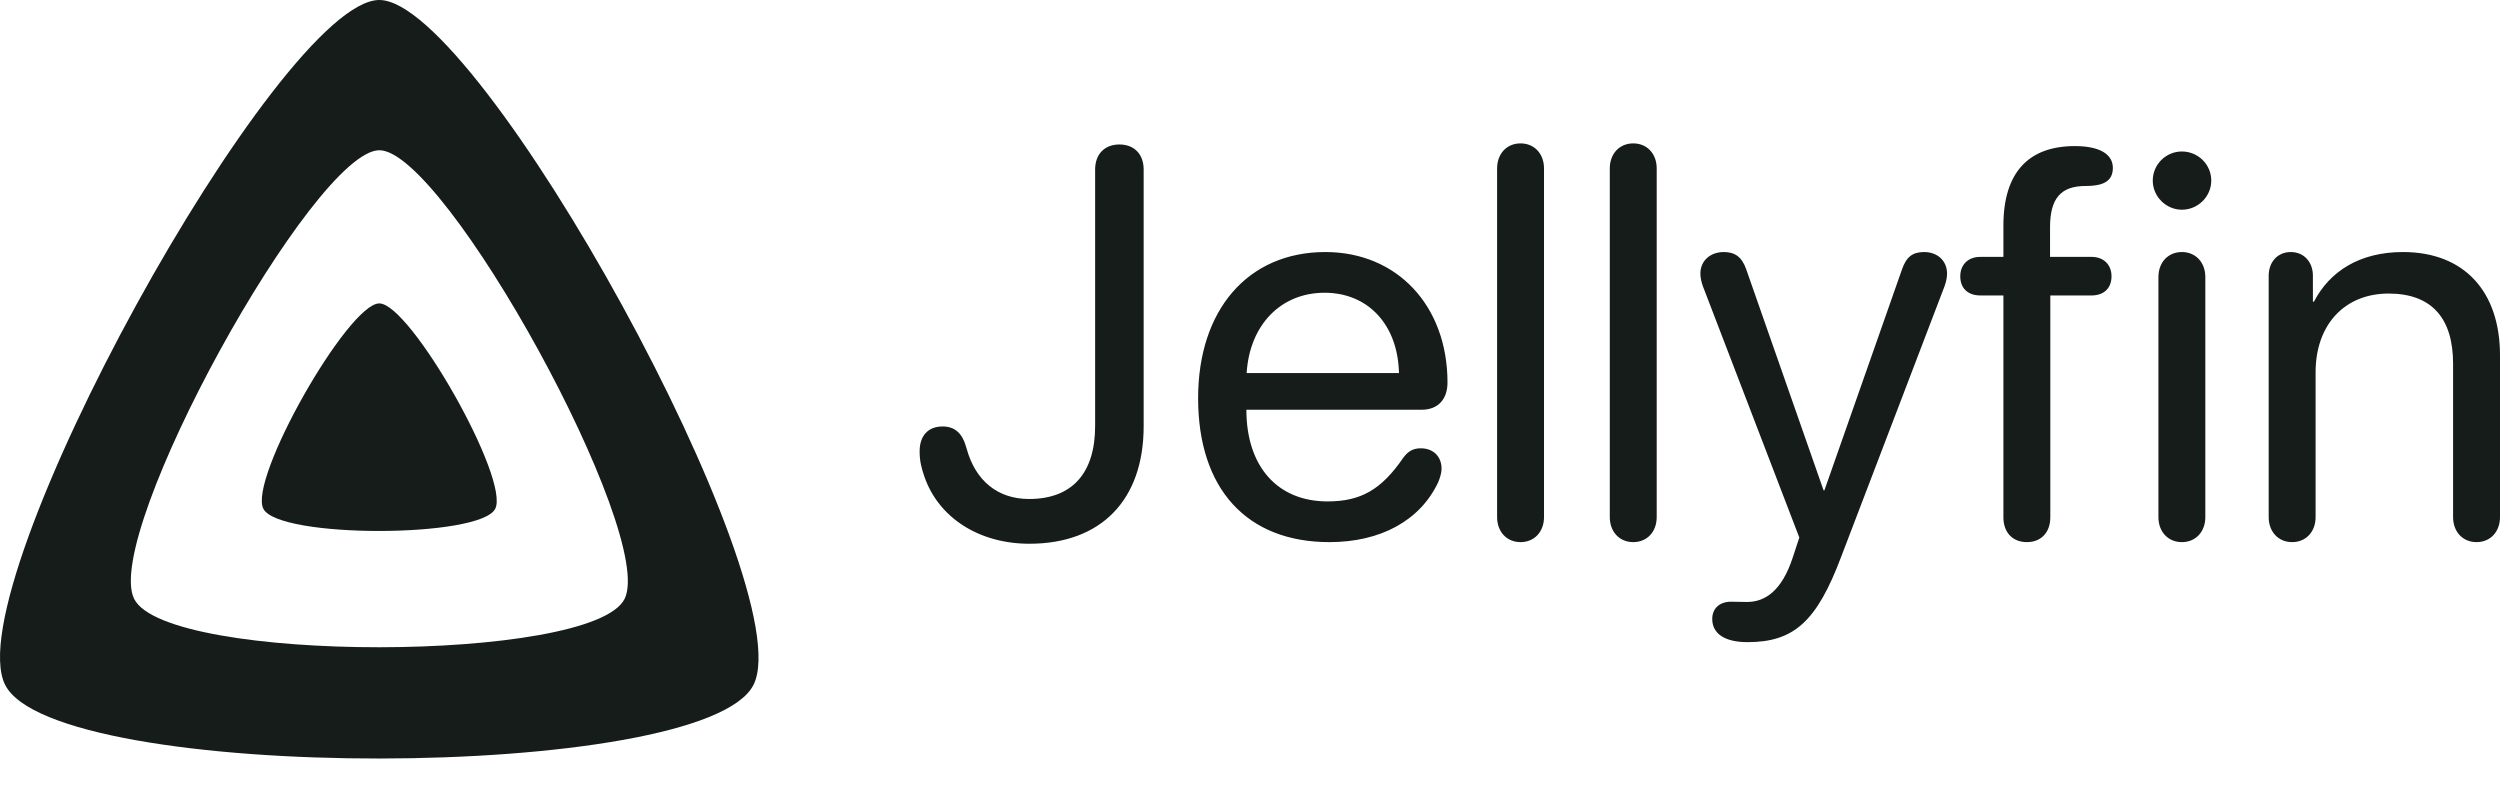
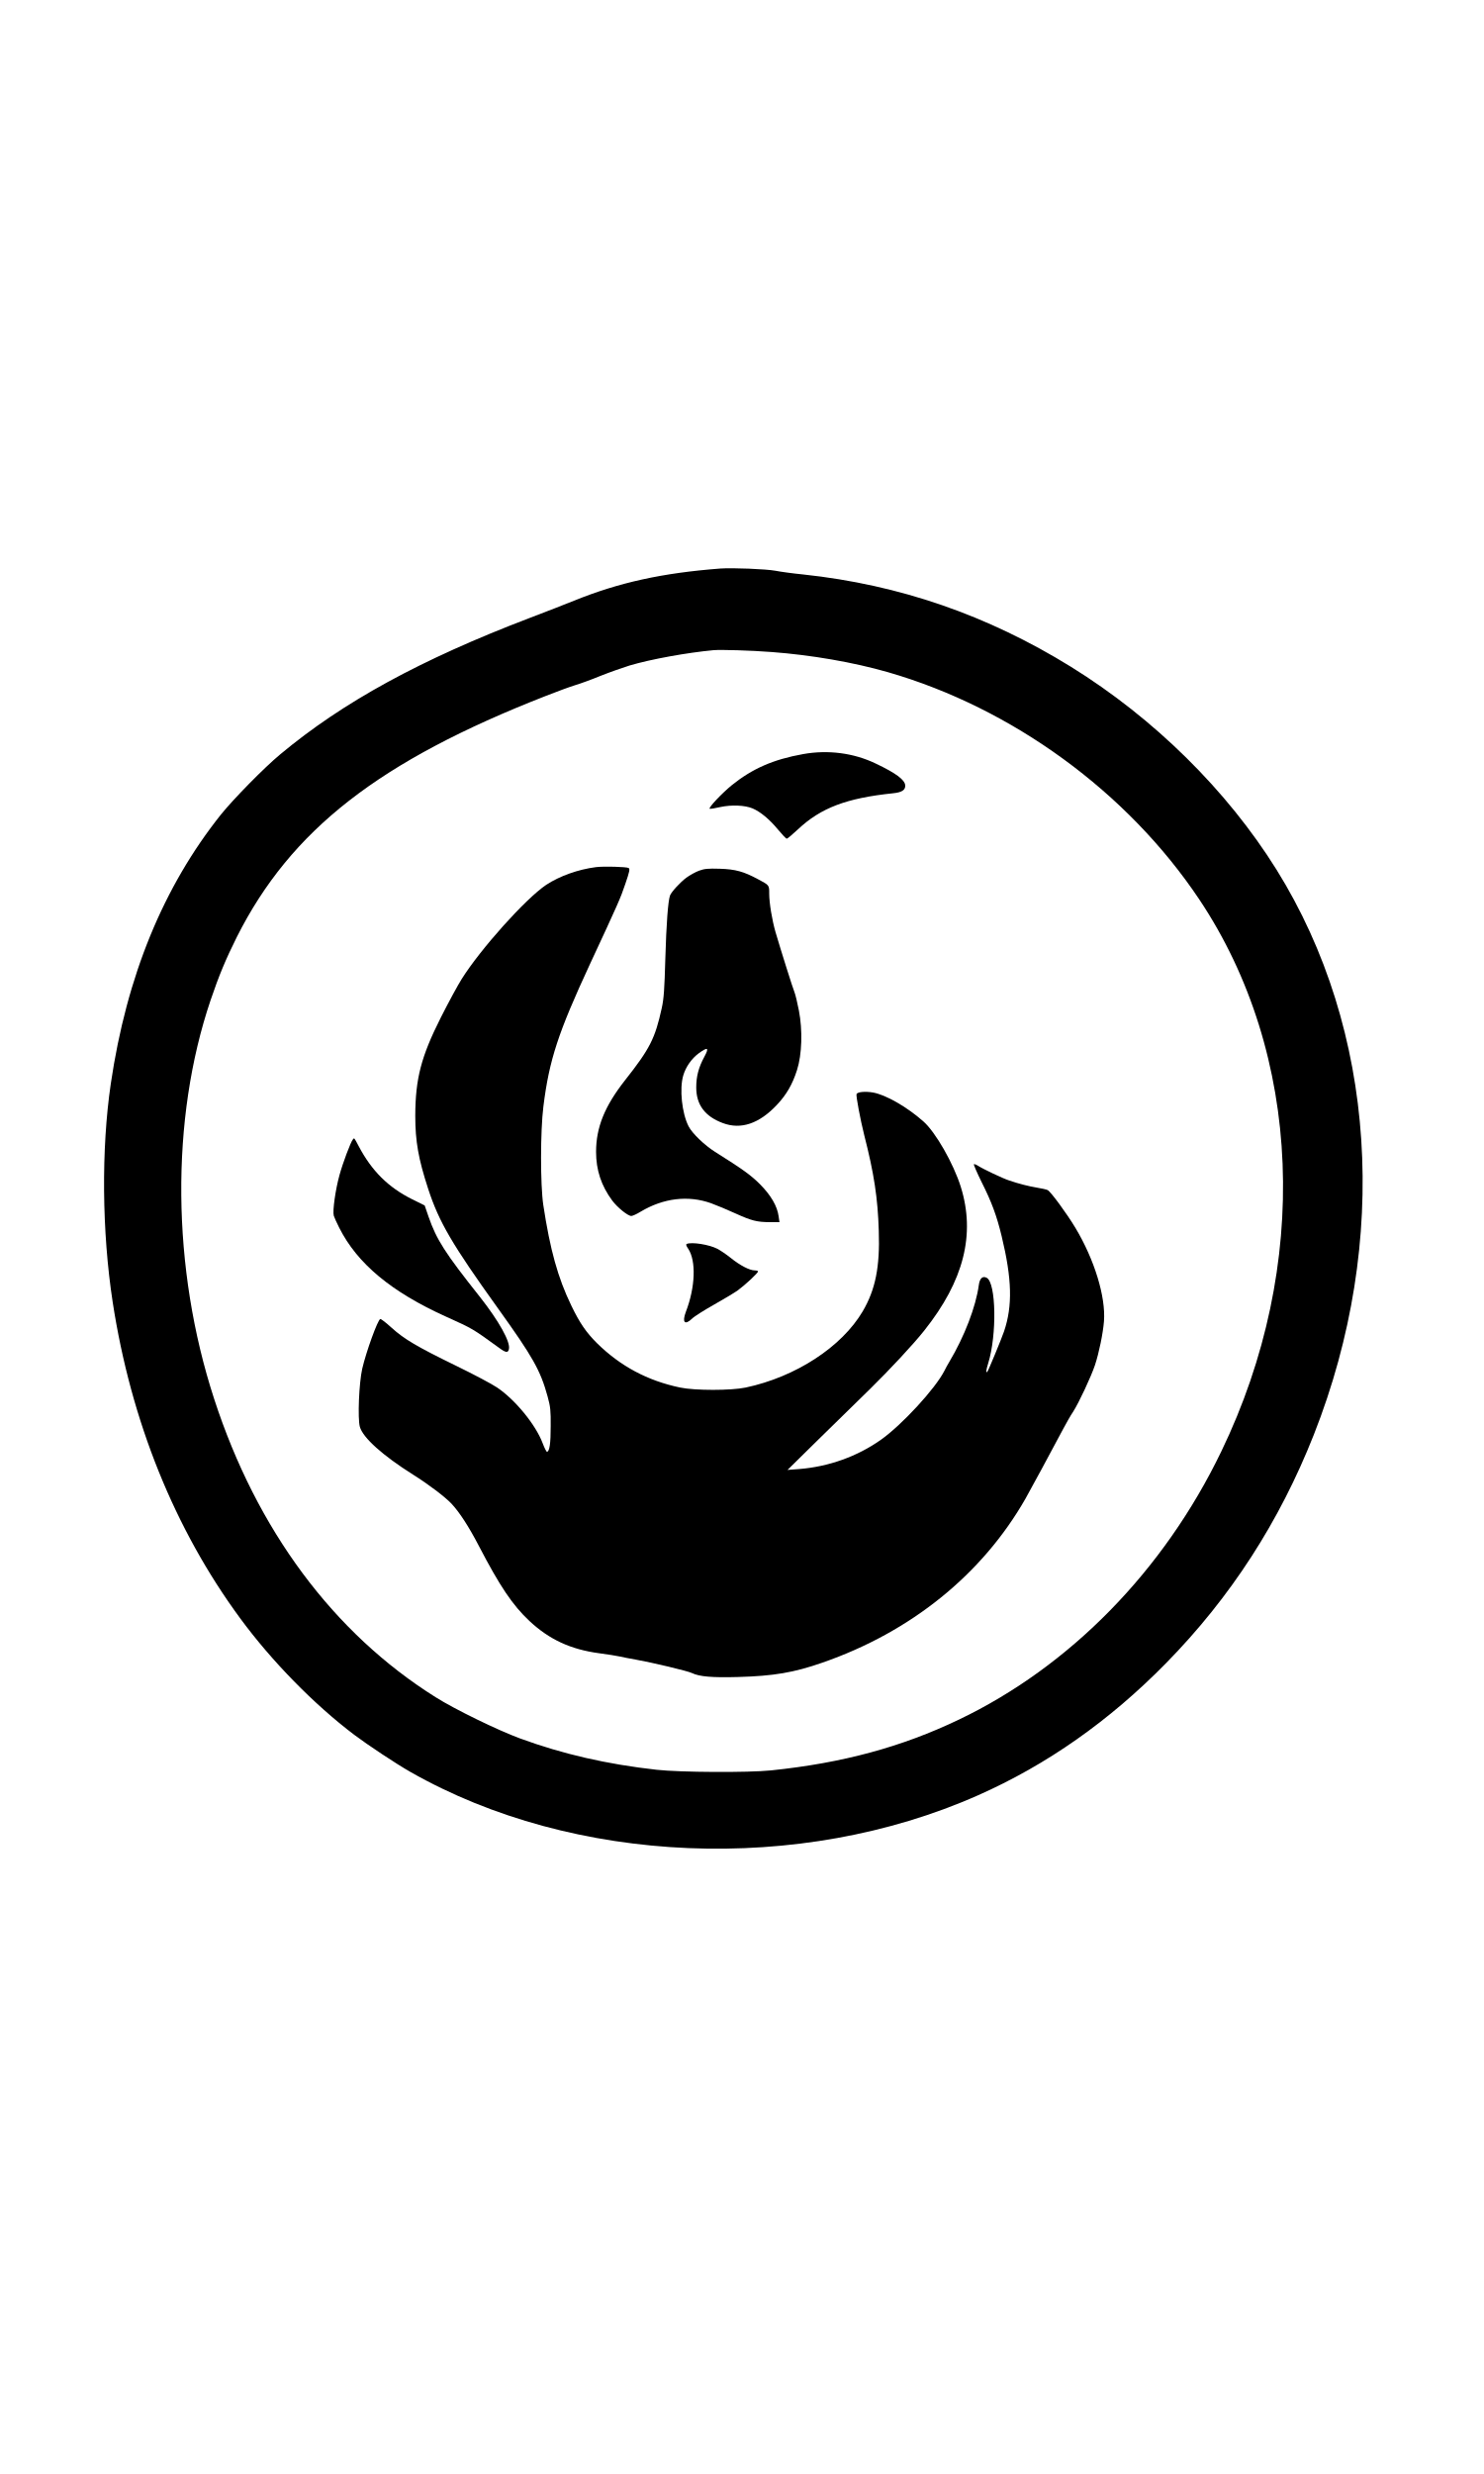
- <svg xmlns="http://www.w3.org/2000/svg" height="378" width="1203" version="1.1" id="svg29">
-   <defs id="defs33">
-     <filter style="color-interpolation-filters:sRGB" id="filter2692" x="-0.014" y="-0.017" width="1.03" height="1.037">
-       <feFlood flood-opacity="1" flood-color="rgb(255,255,255)" result="flood" id="feFlood2682" />
-       <feComposite in="flood" in2="SourceGraphic" operator="out" result="composite1" id="feComposite2684" />
-       <feGaussianBlur in="composite1" stdDeviation="0.5" result="blur" id="feGaussianBlur2686" />
-       <feOffset dx="0.2" dy="0.2" result="offset" id="feOffset2688" />
-       <feComposite in="offset" in2="SourceGraphic" operator="in" result="composite2" id="feComposite2690" />
-     </filter>
-     <filter style="color-interpolation-filters:sRGB" id="filter3184" x="-0.215" y="-0.237" width="1.43" height="1.746">
-       <feFlood flood-opacity="0.333" flood-color="rgb(0,0,0)" result="flood" id="feFlood3174" />
-       <feComposite in="SourceGraphic" in2="flood" operator="in" result="composite1" id="feComposite3176" />
-       <feGaussianBlur in="composite1" stdDeviation="2.1" result="blur" id="feGaussianBlur3178" />
-       <feOffset dx="4.57967e-15" dy="5.792" result="offset" id="feOffset3180" />
-       <feComposite in="SourceGraphic" in2="offset" operator="over" result="composite2" id="feComposite3182" />
-     </filter>
-     <filter style="color-interpolation-filters:sRGB" id="filter230" x="-0.215" y="-0.237" width="1.43" height="1.746">
-       <feFlood flood-opacity="0.333" flood-color="rgb(0,0,0)" result="flood" id="feFlood220" />
-       <feComposite in="SourceGraphic" in2="flood" operator="in" result="composite1" id="feComposite222" />
-       <feGaussianBlur in="composite1" stdDeviation="2.1" result="blur" id="feGaussianBlur224" />
-       <feOffset dx="4.57967e-15" dy="5.792" result="offset" id="feOffset226" />
-       <feComposite in="SourceGraphic" in2="offset" operator="over" result="composite2" id="feComposite228" />
-     </filter>
-     <filter style="color-interpolation-filters:sRGB" id="filter242" x="-0.215" y="-0.237" width="1.43" height="1.746">
-       <feFlood flood-opacity="0.333" flood-color="rgb(0,0,0)" result="flood" id="feFlood232" />
-       <feComposite in="SourceGraphic" in2="flood" operator="in" result="composite1" id="feComposite234" />
-       <feGaussianBlur in="composite1" stdDeviation="2.1" result="blur" id="feGaussianBlur236" />
-       <feOffset dx="4.57967e-15" dy="5.792" result="offset" id="feOffset238" />
-       <feComposite in="SourceGraphic" in2="offset" operator="over" result="composite2" id="feComposite240" />
-     </filter>
-     <filter style="color-interpolation-filters:sRGB" id="filter2078" x="-0.055" y="-0.068" width="1.111" height="1.136">
-       <feGaussianBlur stdDeviation="2 2" result="blur" id="feGaussianBlur2076" />
-     </filter>
-     <clipPath id="d">
-       <rect height="152" width="192" id="rect2786" x="0" y="0" />
-     </clipPath>
-     <mask id="c">
-       <g filter="url(#b)" id="g2783">
-         <rect fill-opacity="0.528" height="128" width="128" id="rect2781" x="0" y="0" />
-       </g>
-     </mask>
-     <filter id="b" height="1" width="1" x="0" y="0">
-       <feColorMatrix in="SourceGraphic" type="matrix" values="0 0 0 0 1 0 0 0 0 1 0 0 0 0 1 0 0 0 1 0" id="feColorMatrix2778" />
-     </filter>
-     <clipPath id="f">
-       <rect height="152" width="192" id="rect2794" x="0" y="0" />
-     </clipPath>
-     <mask id="e-3">
-       <g filter="url(#b)" id="g2791">
-         <rect fill-opacity="0.528" height="128" width="128" id="rect2789" x="0" y="0" />
-       </g>
-     </mask>
-     <filter id="filter3078" height="1" width="1" x="0" y="0">
-       <feColorMatrix in="SourceGraphic" type="matrix" values="0 0 0 0 1 0 0 0 0 1 0 0 0 0 1 0 0 0 1 0" id="feColorMatrix3076" />
-     </filter>
-     <clipPath id="h">
-       <rect height="152" width="192" id="rect2802" x="0" y="0" />
-     </clipPath>
-     <mask id="g">
-       <g filter="url(#b)" id="g2799">
-         <rect fill-opacity="0.528" height="128" width="128" id="rect2797" x="0" y="0" />
-       </g>
-     </mask>
-     <filter id="filter3087" height="1" width="1" x="0" y="0">
-       <feColorMatrix in="SourceGraphic" type="matrix" values="0 0 0 0 1 0 0 0 0 1 0 0 0 0 1 0 0 0 1 0" id="feColorMatrix3085" />
-     </filter>
-     <clipPath id="j">
-       <rect height="152" width="192" id="rect2810" x="0" y="0" />
-     </clipPath>
-     <mask id="i">
-       <g filter="url(#b)" id="g2807">
-         <rect fill-opacity="0.528" height="128" width="128" id="rect2805" x="0" y="0" />
-       </g>
-     </mask>
-     <filter id="filter3096" height="1" width="1" x="0" y="0">
-       <feColorMatrix in="SourceGraphic" type="matrix" values="0 0 0 0 1 0 0 0 0 1 0 0 0 0 1 0 0 0 1 0" id="feColorMatrix3094" />
-     </filter>
-     <clipPath id="l">
-       <rect height="152" width="192" id="rect2818" x="0" y="0" />
-     </clipPath>
-     <mask id="k">
-       <g filter="url(#b)" id="g2815">
-         <rect fill-opacity="0.528" height="128" width="128" id="rect2813" x="0" y="0" />
-       </g>
-     </mask>
-     <filter id="filter3105" height="1" width="1" x="0" y="0">
-       <feColorMatrix in="SourceGraphic" type="matrix" values="0 0 0 0 1 0 0 0 0 1 0 0 0 0 1 0 0 0 1 0" id="feColorMatrix3103" />
-     </filter>
-     <clipPath id="n">
-       <rect height="152" width="192" id="rect2826" x="0" y="0" />
-     </clipPath>
-     <mask id="m">
-       <g filter="url(#b)" id="g2823">
-         <rect fill-opacity="0.528" height="128" width="128" id="rect2821" x="0" y="0" />
-       </g>
-     </mask>
-     <filter id="filter3114" height="1" width="1" x="0" y="0">
-       <feColorMatrix in="SourceGraphic" type="matrix" values="0 0 0 0 1 0 0 0 0 1 0 0 0 0 1 0 0 0 1 0" id="feColorMatrix3112" />
-     </filter>
-     <radialGradient id="o" cx="140.512" cy="332.556" gradientTransform="matrix(2.101223,0,0,1.188184,-171.2467,-295.1377)" gradientUnits="userSpaceOnUse" r="60">
-       <stop offset="0" stop-color="#5e5c64" stop-opacity="0.596" id="stop2829" />
-       <stop offset="1" stop-color="#ffffff" stop-opacity="0" id="stop2831" />
-     </radialGradient>
-     <radialGradient id="p" cx="44.28" cy="234.817" gradientTransform="matrix(1.297444,0,0,1.159327,-21.99243,-223.1887)" gradientUnits="userSpaceOnUse" r="60">
-       <stop offset="0" stop-color="#ffffff" stop-opacity="0.58" id="stop2834" />
-       <stop offset="0.592" stop-color="#d2d2d2" stop-opacity="0.286" id="stop2836" />
-       <stop offset="1" stop-color="#ffffff" stop-opacity="0" id="stop2838" />
-     </radialGradient>
-     <clipPath id="d-6">
-       <rect height="152" width="192" id="rect2786-7" x="0" y="0" />
-     </clipPath>
-     <mask id="c-5">
-       <g filter="url(#b)" id="g2783-3" style="filter:url(#b-6)">
-         <rect fill-opacity="0.528" height="128" width="128" id="rect2781-5" x="0" y="0" />
-       </g>
-     </mask>
-     <filter id="b-6" height="1" width="1" x="0" y="0">
-       <feColorMatrix in="SourceGraphic" type="matrix" values="0 0 0 0 1 0 0 0 0 1 0 0 0 0 1 0 0 0 1 0" id="feColorMatrix2778-2" />
-     </filter>
-     <clipPath id="f-9">
-       <rect height="152" width="192" id="rect2794-1" x="0" y="0" />
-     </clipPath>
-     <mask id="e-3-2">
-       <g filter="url(#b)" id="g2791-7" style="filter:url(#b-6)">
-         <rect fill-opacity="0.528" height="128" width="128" id="rect2789-0" x="0" y="0" />
-       </g>
-     </mask>
-     <filter id="filter3841" height="1" width="1" x="0" y="0">
-       <feColorMatrix in="SourceGraphic" type="matrix" values="0 0 0 0 1 0 0 0 0 1 0 0 0 0 1 0 0 0 1 0" id="feColorMatrix3839" />
-     </filter>
-     <clipPath id="h-9">
-       <rect height="152" width="192" id="rect2802-3" x="0" y="0" />
-     </clipPath>
-     <mask id="g-6">
-       <g filter="url(#b)" id="g2799-0" style="filter:url(#b-6)">
-         <rect fill-opacity="0.528" height="128" width="128" id="rect2797-6" x="0" y="0" />
-       </g>
-     </mask>
-     <filter id="filter3850" height="1" width="1" x="0" y="0">
-       <feColorMatrix in="SourceGraphic" type="matrix" values="0 0 0 0 1 0 0 0 0 1 0 0 0 0 1 0 0 0 1 0" id="feColorMatrix3848" />
-     </filter>
-     <clipPath id="j-2">
-       <rect height="152" width="192" id="rect2810-6" x="0" y="0" />
-     </clipPath>
-     <mask id="i-1">
-       <g filter="url(#b)" id="g2807-8" style="filter:url(#b-6)">
-         <rect fill-opacity="0.528" height="128" width="128" id="rect2805-7" x="0" y="0" />
-       </g>
-     </mask>
-     <filter id="filter3859" height="1" width="1" x="0" y="0">
-       <feColorMatrix in="SourceGraphic" type="matrix" values="0 0 0 0 1 0 0 0 0 1 0 0 0 0 1 0 0 0 1 0" id="feColorMatrix3857" />
-     </filter>
-     <clipPath id="l-9">
-       <rect height="152" width="192" id="rect2818-2" x="0" y="0" />
-     </clipPath>
-     <mask id="k-0">
-       <g filter="url(#b)" id="g2815-2" style="filter:url(#b-6)">
-         <rect fill-opacity="0.528" height="128" width="128" id="rect2813-3" x="0" y="0" />
-       </g>
-     </mask>
-     <filter id="filter3868" height="1" width="1" x="0" y="0">
-       <feColorMatrix in="SourceGraphic" type="matrix" values="0 0 0 0 1 0 0 0 0 1 0 0 0 0 1 0 0 0 1 0" id="feColorMatrix3866" />
-     </filter>
-     <clipPath id="n-7">
-       <rect height="152" width="192" id="rect2826-5" x="0" y="0" />
-     </clipPath>
-     <mask id="m-9">
-       <g filter="url(#b)" id="g2823-2" style="filter:url(#b-6)">
-         <rect fill-opacity="0.528" height="128" width="128" id="rect2821-2" x="0" y="0" />
-       </g>
-     </mask>
-     <filter id="filter3877" height="1" width="1" x="0" y="0">
-       <feColorMatrix in="SourceGraphic" type="matrix" values="0 0 0 0 1 0 0 0 0 1 0 0 0 0 1 0 0 0 1 0" id="feColorMatrix3875" />
-     </filter>
-     <radialGradient id="o-8" cx="140.512" cy="332.556" gradientTransform="matrix(2.101223,0,0,1.188184,-171.2467,-295.1377)" gradientUnits="userSpaceOnUse" r="60">
-       <stop offset="0" stop-color="#5e5c64" stop-opacity="0.596" id="stop2829-9" />
-       <stop offset="1" stop-color="#ffffff" stop-opacity="0" id="stop2831-7" />
-     </radialGradient>
-     <radialGradient id="p-3" cx="44.28" cy="234.817" gradientTransform="matrix(1.297444,0,0,1.159327,-21.99243,-223.1887)" gradientUnits="userSpaceOnUse" r="60">
-       <stop offset="0" stop-color="#ffffff" stop-opacity="0.58" id="stop2834-6" />
-       <stop offset="0.592" stop-color="#d2d2d2" stop-opacity="0.286" id="stop2836-1" />
-       <stop offset="1" stop-color="#ffffff" stop-opacity="0" id="stop2838-2" />
-     </radialGradient>
-   </defs>
-   <linearGradient id="e" gradientTransform="matrix(1.0015,0,0,0.99993,72.09,56.015)" gradientUnits="userSpaceOnUse" x1="43.844" x2="-60" y1="234" y2="234">
-     <stop offset="0" stop-color="#d5d3cf" id="stop2" style="stop-color:#723d91;stop-opacity:1;" />
-     <stop offset="0.038" stop-color="#e3e2df" id="stop4" style="stop-color:#e5cbee;stop-opacity:1;" />
-     <stop offset="0.077" stop-color="#c0bfbc" id="stop6" style="stop-color:#a770db;stop-opacity:1;" />
-     <stop offset="0.923" stop-color="#c0bfbc" id="stop8" style="stop-color:#a152d6;stop-opacity:1;" />
-     <stop offset="0.962" stop-color="#e3e2df" id="stop10" style="stop-color:#e4c5ed;stop-opacity:1;" />
-     <stop offset="1" stop-color="#d5d3cf" id="stop12" style="stop-color:#723e8e;stop-opacity:1;" />
-   </linearGradient>
-   <g transform="translate(0,-172)" id="g27">
-     <g id="g719" transform="translate(96.18121,19.80851)">
-       <g id="g3809" transform="matrix(1.047619,0,0,1.047619,1.532437,-11.99764)">
-         <g id="g4719" transform="matrix(0.4767392,0,0,0.4767392,127.2575,99.52273)">
-           <g id="g4709" transform="translate(40.04477)">
-             <g id="g4700" transform="translate(40.04477)">
-               <g id="g2" transform="translate(-381.6831,26.48162)" style="fill:#f9f9f9;fill-opacity:1">
-                 <g id="g255" style="fill:#151c19;fill-opacity:1" transform="matrix(18.27043,0,0,18.27043,-1256.202,-125.7381)">
-                   <g id="g1" transform="translate(47.94476)" style="fill:#151c19;fill-opacity:1">
-                     <path style="fill:#151c19;fill-opacity:1" d="m 32.001,28 c -1.64,0 -6.918,9.268 -6.112,10.833 0.805,1.565 11.429,1.548 12.225,0 C 38.909,37.285 33.64,28.001 32.001,28 Z" id="path8-6" />
-                     <path style="fill:#151c19;fill-opacity:1" d="m 32.003,12 c -5.293,0 -22.333,30.893 -19.735,36.11 2.598,5.217 36.9,5.157 39.47,0 C 54.307,42.953 37.295,12 32.003,12 Z m 12.933,31.583 c -1.684,3.38 -24.158,3.418 -25.861,0 -1.703,-3.418 9.463,-23.66 12.931,-23.66 3.468,0 14.614,20.279 12.931,23.66 z" id="path10" />
-                   </g>
-                 </g>
-                 <path style="font-size:531.968px;line-height:1.4;font-family:'SF Pro Rounded';-inkscape-font-specification:'SF Pro Rounded';fill:#151c19;stroke-width:3.665;stroke-linecap:round;stroke-linejoin:round;paint-order:stroke markers fill;fill-opacity:1" d="m 830.771,617.39 c 69.094,0 110.134,-42.08 110.134,-113.251 v -247.282 c 0,-14.806 -9.091,-24.157 -23.378,-24.157 -14.286,0 -23.378,9.351 -23.378,24.157 v 247.022 c 0,45.716 -22.339,70.392 -63.639,70.392 -30.131,0 -51.69,-17.403 -60.262,-48.833 -3.896,-14.546 -11.169,-21.04 -23.118,-21.04 -13.767,0 -22.079,8.832 -22.079,23.897 0,9.611 1.818,16.364 4.676,24.676 13.767,39.482 52.729,64.418 101.043,64.418 z m 289.102,-1.558 c 49.353,0 87.276,-20.78 104.679,-57.405 2.078,-4.935 3.377,-9.611 3.377,-13.247 0,-11.948 -8.052,-19.741 -20.001,-19.741 -7.013,0 -12.208,2.598 -16.884,9.091 -21.04,30.651 -40.781,42.08 -72.99,42.08 -48.313,0 -78.185,-33.768 -78.185,-88.315 h 168.838 c 15.585,0 24.936,-9.87 24.936,-26.235 0,-74.029 -48.573,-125.719 -117.667,-125.719 -74.548,0 -122.602,55.587 -122.602,140.785 0,87.276 46.755,138.707 126.498,138.707 z m -79.743,-162.863 c 2.857,-46.495 32.988,-77.406 75.068,-77.406 41.82,0 70.652,30.651 71.691,77.406 z m 263.906,162.863 c 13.247,0 22.598,-9.87 22.598,-24.157 V 255.818 c 0,-14.286 -9.351,-24.157 -22.598,-24.157 -13.247,0 -22.598,9.87 -22.598,24.157 v 335.857 c 0,14.286 9.351,24.157 22.598,24.157 z m 108.576,0 c 13.247,0 22.598,-9.87 22.598,-24.157 V 255.818 c 0,-14.286 -9.351,-24.157 -22.598,-24.157 -13.247,0 -22.598,9.87 -22.598,24.157 v 335.857 c 0,14.286 9.351,24.157 22.598,24.157 z m 110.134,96.367 c 44.677,0 66.756,-20.001 90.133,-82.081 l 99.744,-261.049 c 1.558,-4.416 2.338,-8.572 2.338,-11.948 0,-12.208 -9.091,-20.78 -22.079,-20.78 -11.169,0 -17.143,4.676 -21.299,16.624 l -74.808,212.995 h -0.779 l -74.548,-212.995 c -4.156,-11.948 -10.909,-16.624 -21.559,-16.624 -12.988,0 -22.598,8.312 -22.598,20.78 0,3.377 0.779,7.533 2.338,11.948 l 92.99,242.347 -6.234,18.962 c -10.65,32.728 -27.014,43.118 -44.157,43.118 -7.013,0 -8.832,-0.26 -15.325,-0.26 -11.429,0 -18.183,6.753 -18.183,16.624 0,14.286 12.208,22.338 34.027,22.338 z m 269.101,-96.367 c 13.767,0 22.598,-9.351 22.598,-23.897 V 378.16 h 39.742 c 11.689,0 19.221,-6.753 19.221,-18.442 0,-11.169 -7.533,-18.702 -19.221,-18.702 h -40.002 v -28.573 c 0,-27.793 10.39,-39.742 34.287,-39.742 5.715,0 10.13,-0.519 14.027,-1.558 8.312,-2.338 12.208,-7.533 12.208,-15.845 0,-13.247 -12.728,-21.04 -36.625,-21.04 -44.157,0 -68.834,24.936 -68.834,76.626 v 30.131 h -22.338 c -11.689,0 -19.221,7.533 -19.221,18.702 0,11.689 7.533,18.442 19.221,18.442 h 22.338 v 213.774 c 0,14.546 8.832,23.897 22.598,23.897 z m 149.356,-320.272 c 15.585,0 28.313,-12.728 28.313,-28.053 0,-15.585 -12.728,-28.053 -28.313,-28.053 -15.325,0 -28.053,12.468 -28.053,28.053 0,15.325 12.728,28.053 28.053,28.053 z m 0,320.272 c 13.247,0 22.598,-9.87 22.598,-24.157 V 360.497 c 0,-14.286 -9.351,-24.157 -22.598,-24.157 -13.247,0 -22.598,9.87 -22.598,24.157 v 231.178 c 0,14.286 9.351,24.157 22.598,24.157 z m 106.238,0 c 13.247,0 22.598,-9.87 22.598,-24.157 V 452.189 c 0,-45.716 27.793,-75.847 70.392,-75.847 41.56,0 62.08,23.897 62.08,67.535 v 147.798 c 0,14.286 9.351,24.157 22.598,24.157 13.247,0 22.598,-9.87 22.598,-24.157 V 435.825 c 0,-61.301 -34.287,-99.484 -93.51,-99.484 -41.82,0 -70.652,18.702 -85.718,47.794 h -1.039 v -24.936 c 0,-13.507 -8.832,-22.858 -21.299,-22.858 -12.468,0 -21.299,9.351 -21.299,22.858 v 232.476 c 0,14.286 9.351,24.157 22.598,24.157 z" id="text1" aria-label="Jellyfin" />
-               </g>
-             </g>
-           </g>
-         </g>
-       </g>
-     </g>
+ <svg xmlns="http://www.w3.org/2000/svg" version="1.0" width="1200pt" height="2000pt" viewBox="0 0 1200 2000" preserveAspectRatio="xMidYMid meet">
+   <g transform="translate(0,2000) scale(0.1,-0.1)" fill="#000000" stroke="none">
+     <path d="M5825 15404 c-470 -36 -820 -113 -1183 -260 -74 -30 -236 -93 -360 -140 -881 -336 -1509 -679 -2017 -1103 -130 -108 -376 -359 -477 -484 -468 -586 -764 -1309 -892 -2177 -78 -529 -72 -1198 15 -1765 148 -964 501 -1838 1033 -2560 254 -345 596 -694 920 -939 109 -82 338 -234 454 -300 1320 -752 3148 -828 4589 -190 558 247 1064 602 1523 1070 521 531 916 1142 1194 1846 618 1567 505 3273 -302 4568 -400 641 -990 1223 -1661 1639 -676 418 -1388 664 -2166 747 -82 8 -184 22 -225 30 -74 14 -348 25 -445 18z m415 -675 c321 -24 662 -83 940 -163 1006 -290 1937 -969 2517 -1836 835 -1249 904 -2963 178 -4465 -464 -962 -1222 -1736 -2120 -2166 -464 -222 -940 -351 -1520 -411 -185 -19 -734 -16 -925 5 -404 45 -760 127 -1104 253 -182 67 -529 236 -684 334 -827 519 -1446 1353 -1790 2410 -345 1058 -355 2262 -29 3225 67 198 124 334 212 510 436 866 1151 1423 2501 1950 89 35 195 74 235 86 41 12 134 46 207 76 73 29 178 66 233 83 171 51 465 104 679 124 60 5 304 -2 470 -15z" />
+     <path d="M6495 13904 c-242 -43 -412 -118 -578 -252 -81 -66 -193 -185 -178 -190 6 -2 45 4 87 14 89 19 196 15 259 -11 64 -27 138 -89 205 -170 34 -41 66 -75 72 -75 6 0 46 34 91 76 184 173 392 252 767 291 71 7 100 25 100 61 0 46 -73 101 -240 180 -177 85 -384 112 -585 76z" />
+     <path d="M4819 12990 c-143 -18 -294 -72 -402 -143 -167 -112 -531 -518 -684 -762 -31 -49 -107 -189 -168 -310 -160 -317 -206 -495 -207 -795 0 -206 25 -348 104 -590 88 -270 194 -450 567 -970 280 -390 341 -498 399 -709 23 -84 26 -114 25 -241 0 -140 -9 -200 -29 -207 -5 -1 -21 30 -36 70 -56 149 -221 351 -368 450 -41 28 -190 107 -330 175 -320 156 -421 216 -523 308 -45 41 -86 73 -92 71 -21 -7 -114 -264 -146 -402 -26 -115 -38 -402 -19 -470 25 -88 184 -231 430 -386 126 -79 259 -180 311 -235 66 -71 139 -184 221 -341 169 -325 273 -480 410 -608 161 -150 333 -229 563 -260 66 -9 140 -20 165 -26 25 -6 83 -17 129 -25 130 -23 422 -92 456 -109 60 -29 163 -38 374 -32 287 8 452 36 681 116 716 248 1293 714 1643 1327 43 77 205 375 305 564 25 47 60 109 80 138 47 74 144 281 176 376 33 100 65 256 73 355 15 198 -77 498 -231 755 -69 115 -199 292 -224 305 -9 5 -48 14 -87 20 -70 12 -142 30 -225 58 -50 16 -210 92 -252 119 -15 10 -30 15 -33 12 -3 -3 25 -68 63 -145 81 -161 122 -272 162 -438 83 -344 89 -561 19 -768 -21 -61 -127 -318 -135 -326 -13 -14 -11 12 7 69 71 228 64 650 -12 690 -33 18 -57 -4 -64 -58 -24 -176 -116 -416 -239 -622 -12 -19 -29 -51 -39 -71 -73 -144 -343 -437 -512 -557 -192 -136 -424 -219 -664 -238 l-93 -7 253 249 c140 137 325 318 413 404 162 159 353 364 440 474 320 402 415 778 295 1162 -59 188 -204 442 -302 528 -133 118 -303 215 -407 234 -65 11 -127 5 -134 -13 -5 -14 31 -207 62 -330 80 -313 110 -510 118 -775 10 -293 -27 -475 -130 -651 -170 -288 -541 -530 -946 -616 -119 -25 -410 -25 -530 0 -264 55 -484 173 -673 359 -87 87 -139 162 -207 303 -109 225 -172 452 -227 815 -24 161 -24 598 1 795 47 378 120 598 376 1150 228 490 248 535 286 648 35 102 39 123 27 130 -17 10 -202 15 -264 7z" />
+     <path d="M5652 12961 c-29 -11 -74 -36 -100 -55 -51 -37 -122 -115 -134 -145 -16 -44 -30 -229 -38 -511 -7 -247 -12 -323 -29 -400 -54 -245 -95 -327 -297 -583 -165 -210 -234 -381 -234 -579 0 -147 42 -274 131 -394 41 -55 126 -124 154 -124 10 0 43 15 74 34 185 111 386 135 571 69 47 -17 135 -54 196 -82 133 -60 173 -70 278 -71 l79 0 -7 48 c-11 81 -61 168 -150 258 -75 75 -141 122 -365 263 -84 53 -185 150 -213 206 -54 105 -75 304 -43 411 20 69 68 137 125 179 74 54 86 47 46 -27 -47 -87 -66 -158 -66 -249 0 -140 70 -234 215 -288 146 -55 294 -5 437 147 78 83 126 166 163 282 40 125 46 322 15 481 -12 63 -28 128 -35 146 -13 30 -113 348 -154 488 -28 97 -51 236 -51 310 0 70 2 68 -90 117 -117 63 -183 81 -310 85 -96 3 -124 0 -168 -16z" />
+     <path d="M2853 10788 c-18 -22 -81 -189 -108 -288 -32 -115 -57 -290 -46 -328 5 -15 24 -58 44 -97 146 -290 421 -519 864 -719 219 -99 212 -95 430 -253 53 -39 71 -41 78 -10 15 57 -81 228 -233 421 -285 359 -352 464 -417 651 l-31 90 -101 50 c-193 96 -327 229 -433 430 -38 72 -35 68 -47 53z" />
+     <path d="M5553 9944 c-8 -4 -4 -16 12 -39 65 -97 58 -311 -19 -510 -32 -85 -9 -111 49 -56 16 17 95 67 175 112 80 45 168 98 195 117 59 43 165 141 165 154 0 4 -12 8 -27 8 -42 0 -120 41 -193 100 -36 29 -85 62 -110 75 -67 34 -205 56 -247 39z" />
  </g>
</svg>
